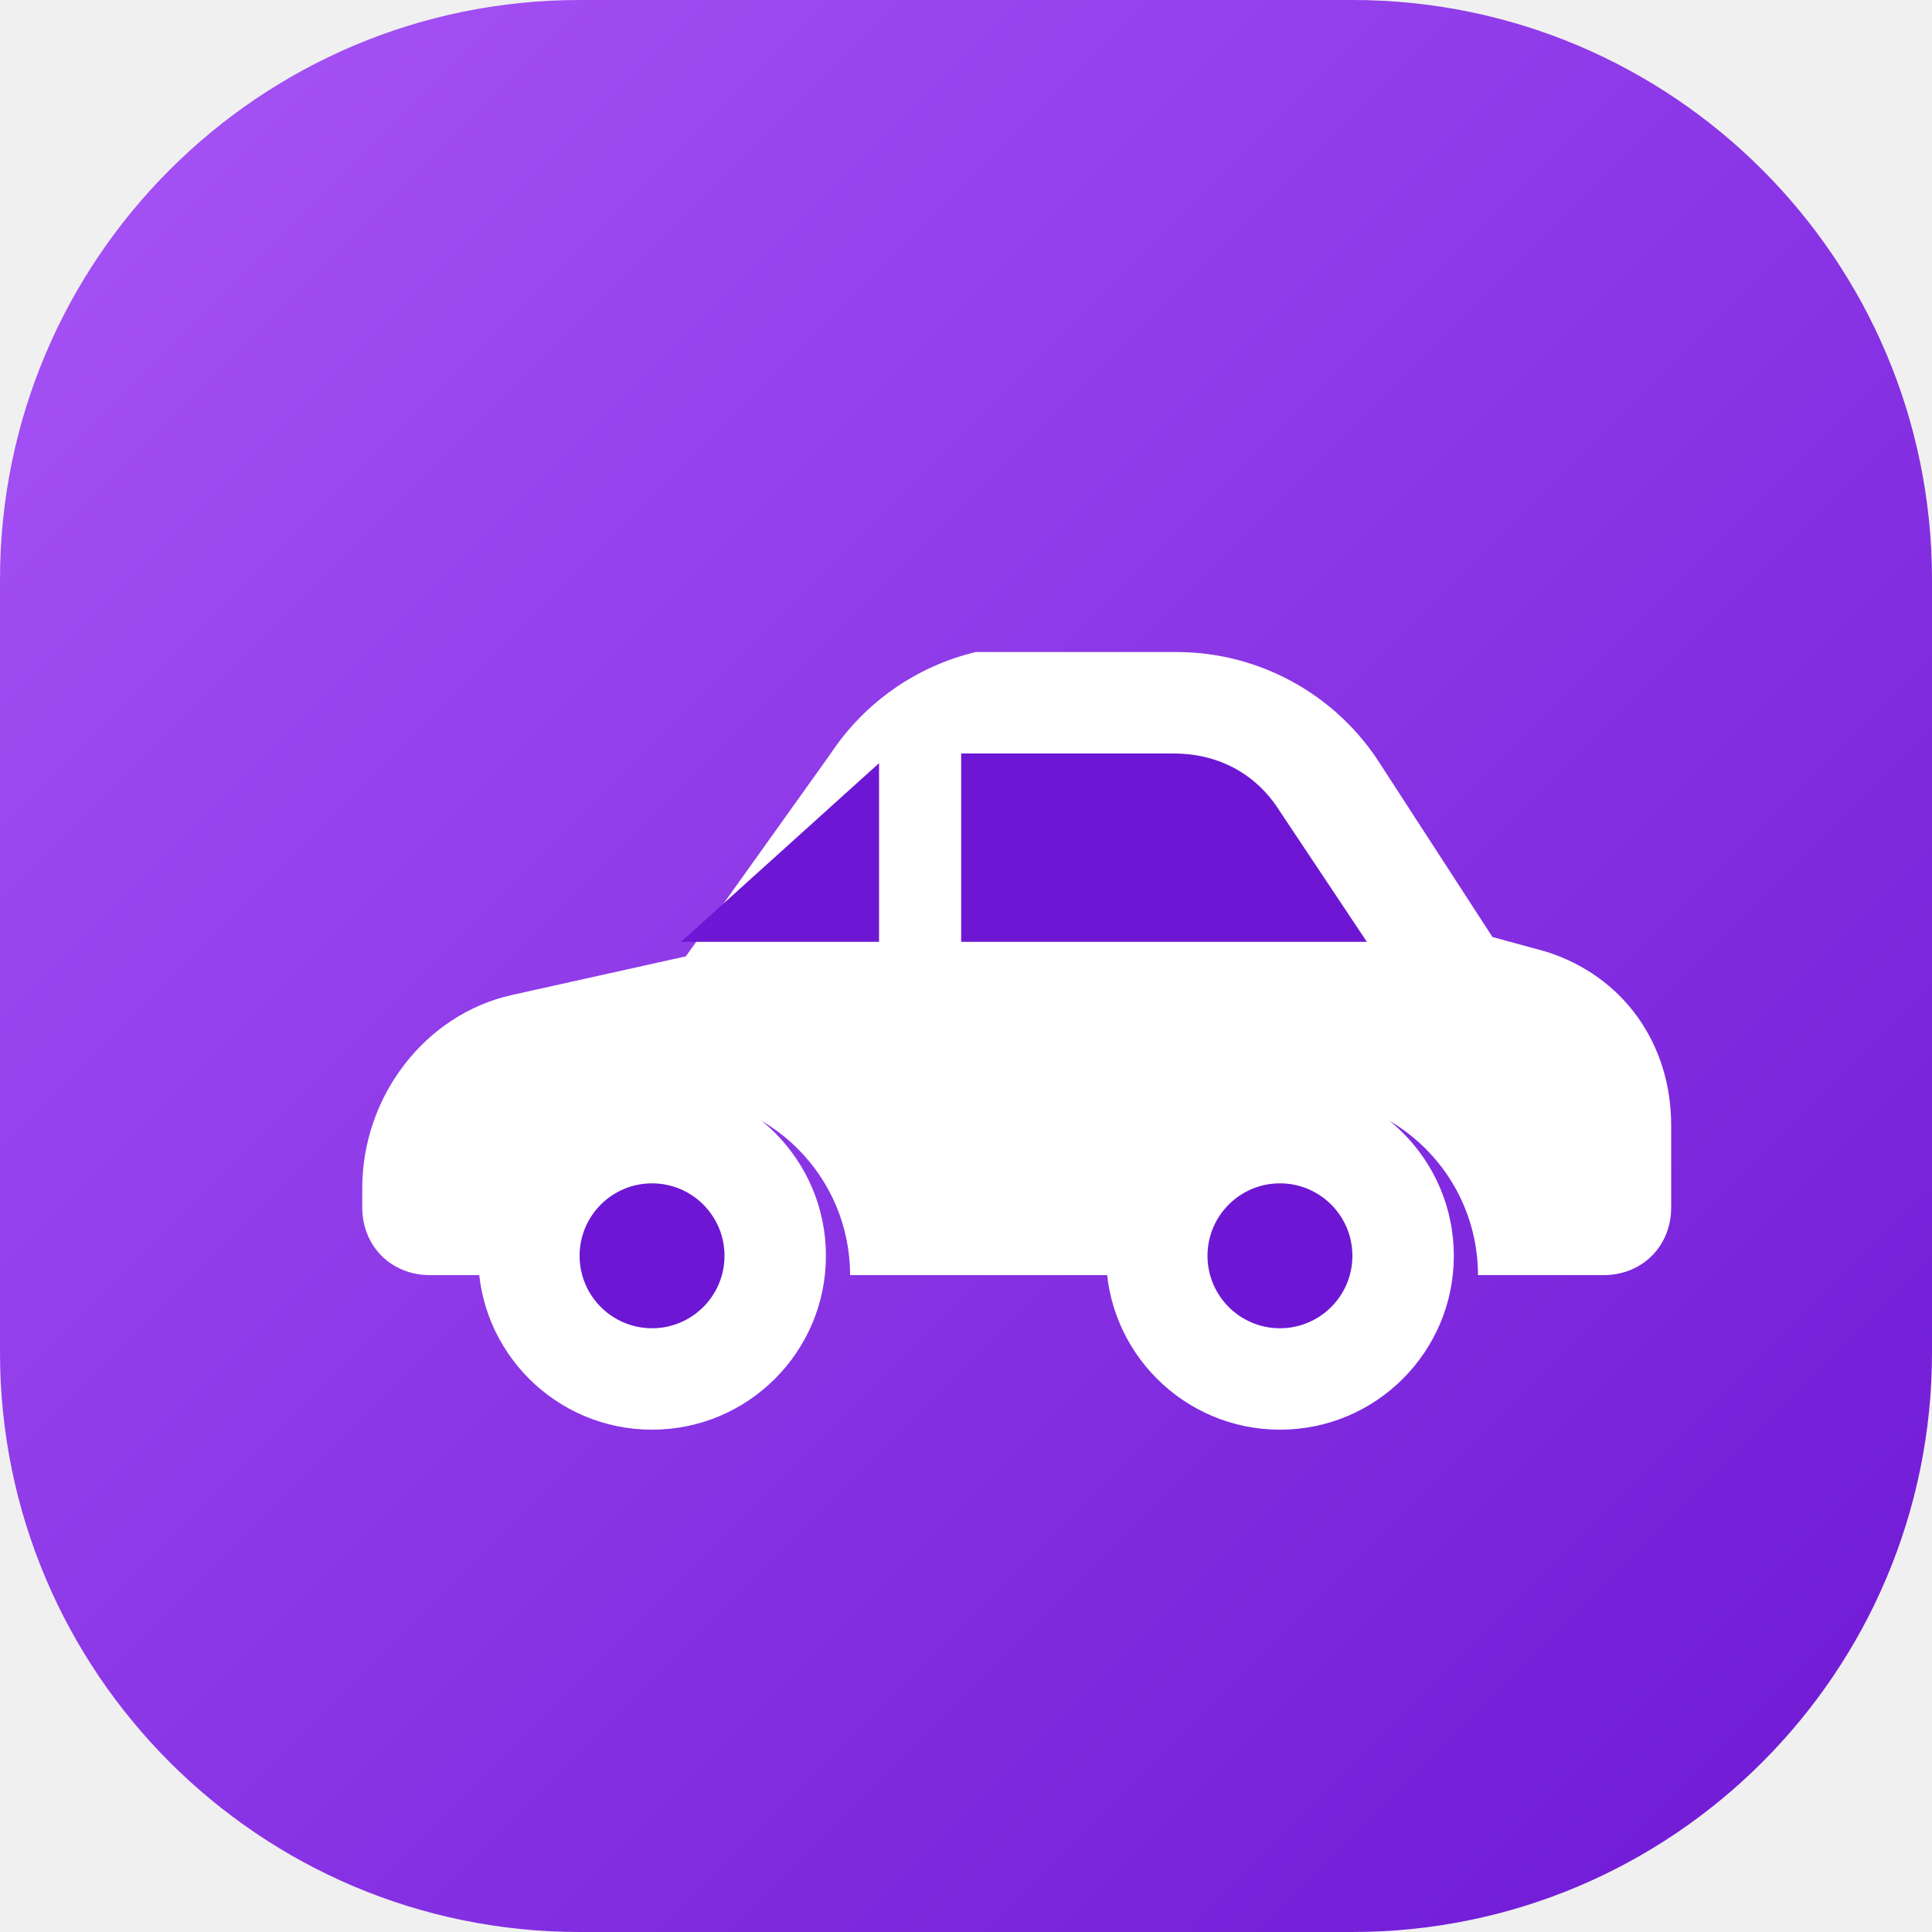
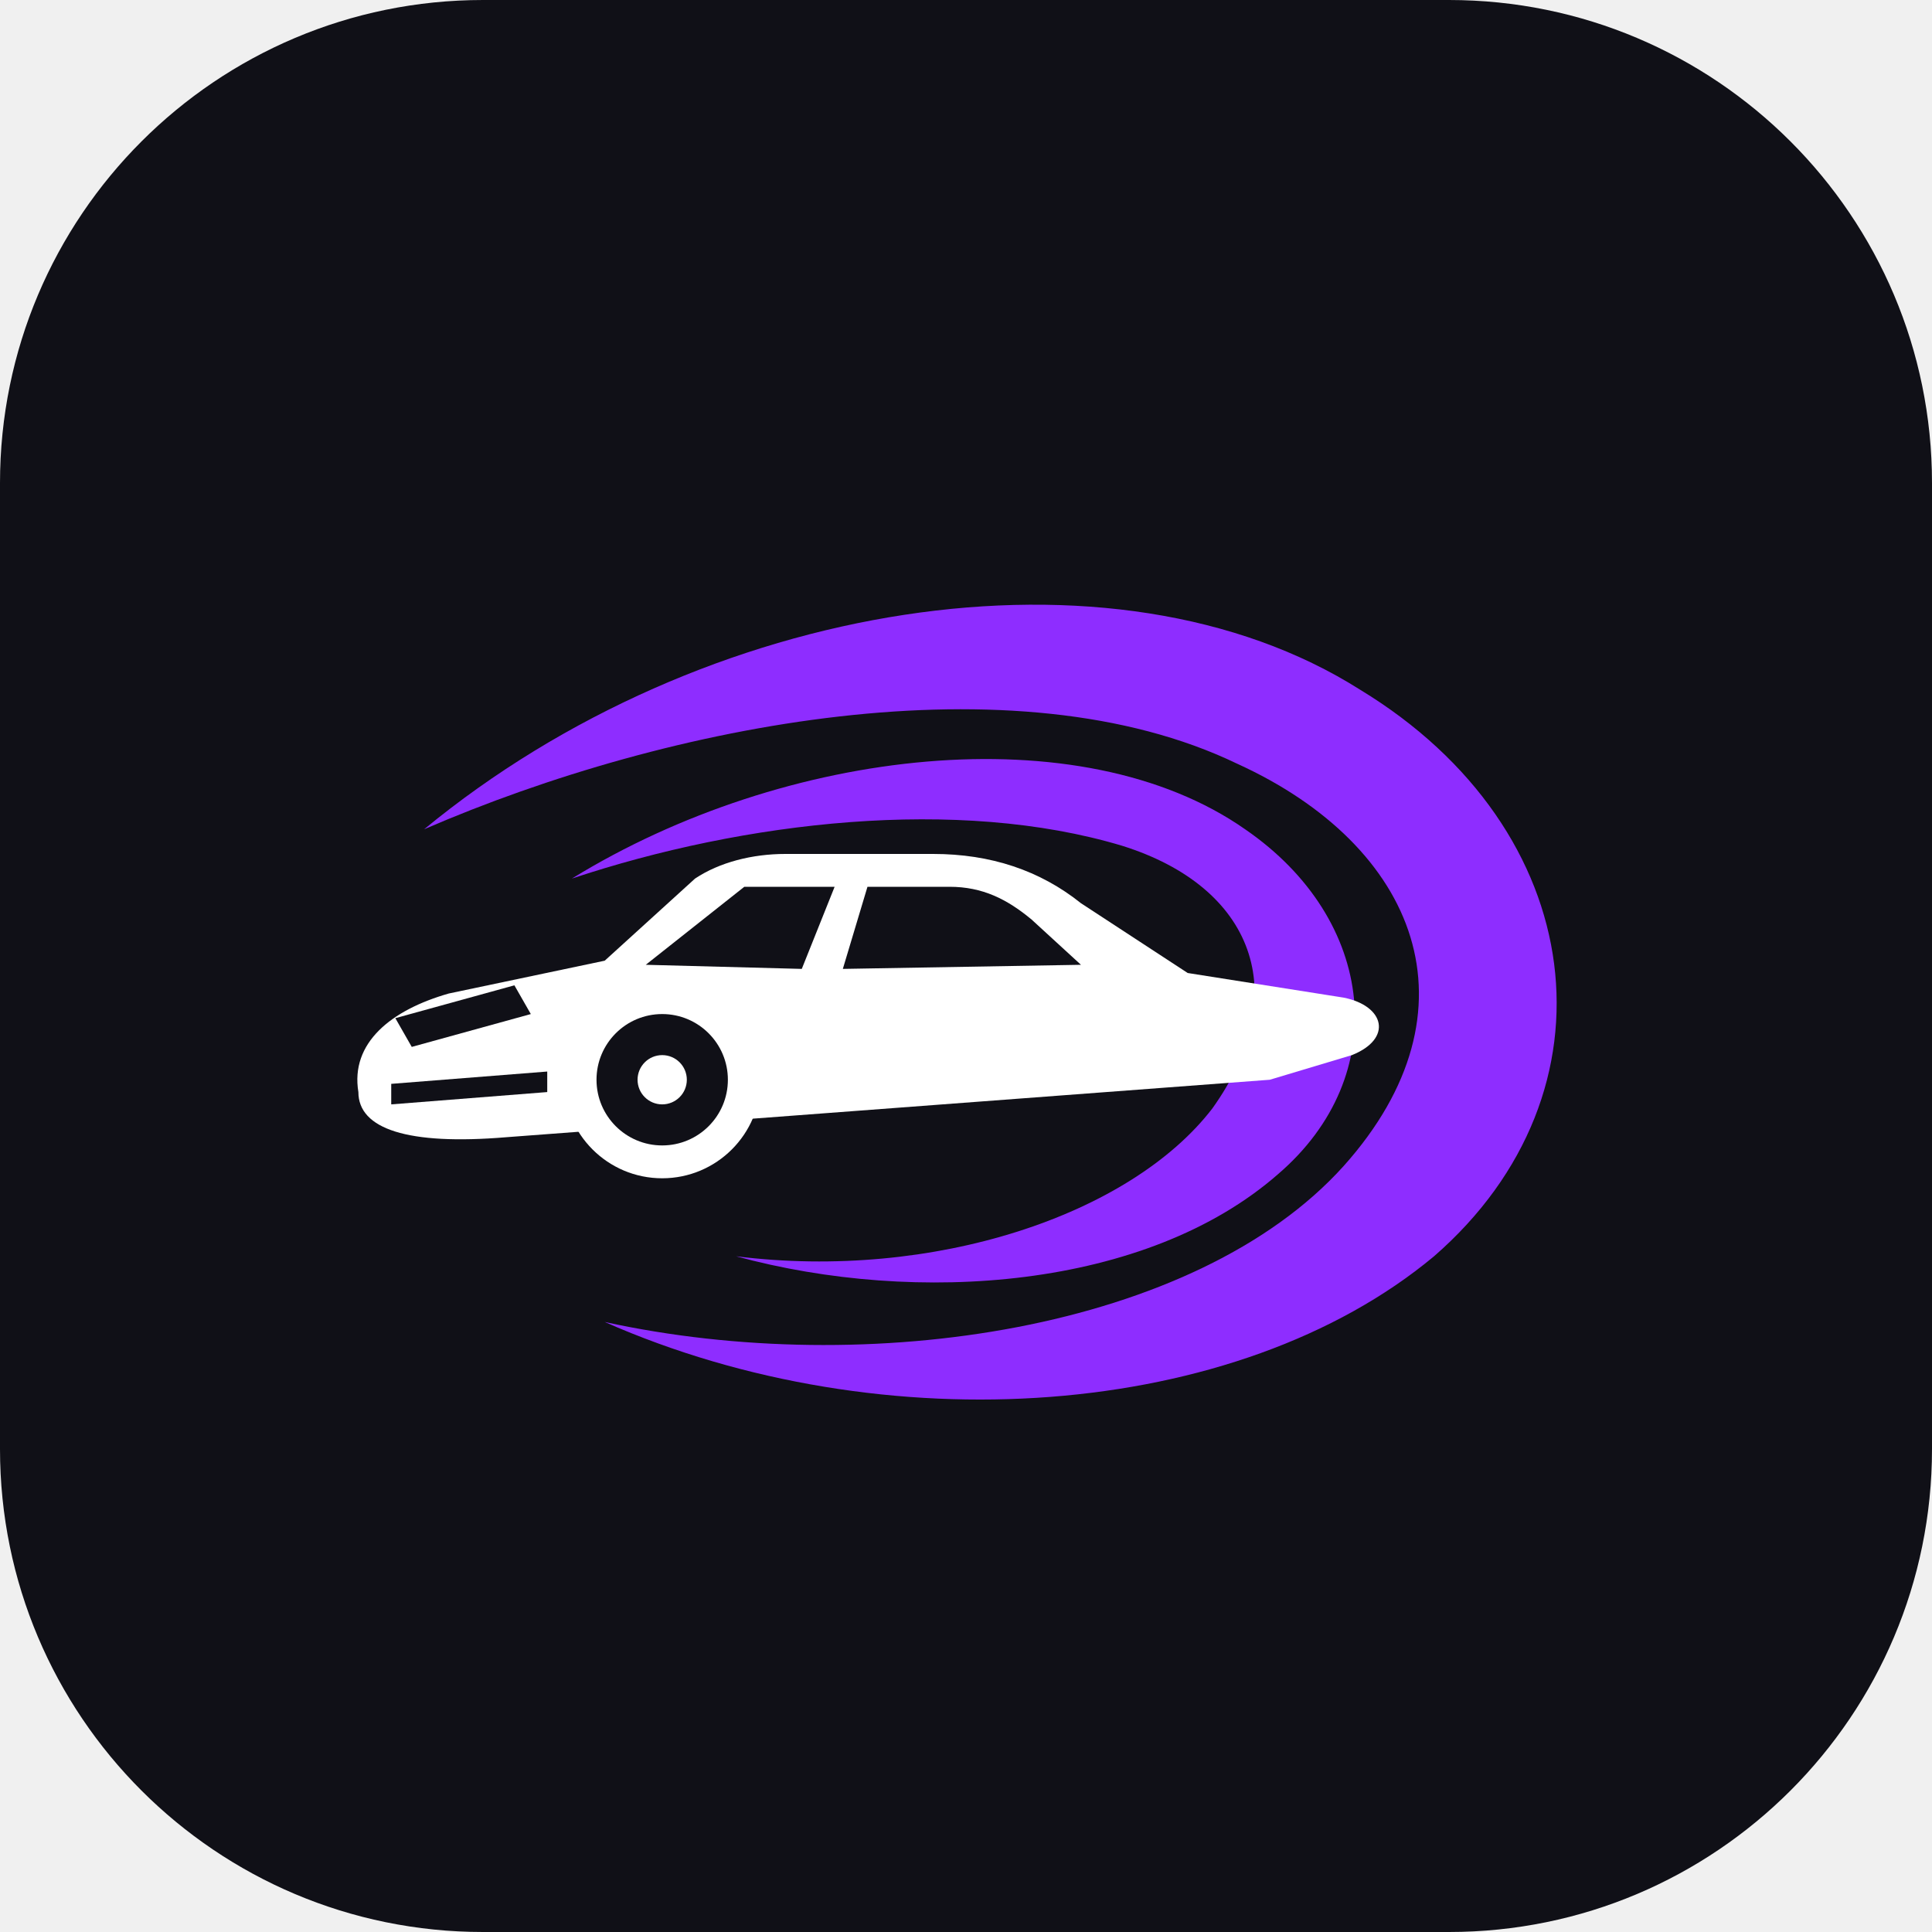
<svg xmlns="http://www.w3.org/2000/svg" viewBox="0 0 40 40" width="40" height="40">
  <defs>
-     <linearGradient id="cr-badge" x1="0" y1="0" x2="1" y2="1">
-       <stop offset="0" stop-color="#a855f7" />
-       <stop offset="1" stop-color="#6d17d4" />
-     </linearGradient>
+     <mask id="carmask-fav" maskUnits="userSpaceOnUse" x="0" y="0" width="40" height="40">
+       <g transform="translate(3,10.2) scale(0.17)">
+         <path fill="#fff" d="M26 73c-1-6 4-10 11-12l19-4 11-10c3-2 7-3 11-3h18c7 0 13 2 18 6l13 8.5 19 3c5 1 6 5 1 7l-10 3-93 7c-12 1-18-1-18-5.5z" />
+         <circle fill="#fff" cx="63" cy="71.5" r="12" />
+         <path fill="#000" d="M61 57.5L73 48h11l-4 10z" />
+         <path fill="#000" d="M88 48h10c4 0 7 1.5 10 4l6 5.5-29 .5z" />
+         <path fill="#000" d="M30.5 64L45 60l2 3.5-14.5 4z" />
+         <path fill="#000" d="M30 72l19-1.5V73l-19 1.5z" />
+         <circle fill="#000" cx="63" cy="71.5" r="8" />
+         <circle fill="#fff" cx="63" cy="71.5" r="3" />
+       </g>
+     </mask>
  </defs>
-   <rect width="40" height="40" rx="12" fill="url(#cr-badge)" />
-   <g transform="translate(4,4)" fill="#fff">
-     <path d="M3.5 20.6c0-1.9 1.3-3.6 3.1-4l3.6-.8 3-4.2A5 5 0 0 1 16.2 9.5h4.2a5 5 0 0 1 4.1 2.2l2.4 3.7 1.1.3c1.6.5 2.6 1.9 2.6 3.6v1.7c0 .8-.6 1.4-1.4 1.4h-2.6a3.7 3.7 0 0 0-7.4 0h-5.6a3.7 3.7 0 0 0-7.4 0H4.9c-.8 0-1.4-.6-1.4-1.4z" />
-     <circle cx="9.5" cy="22" r="3.6" />
-     <circle cx="22.5" cy="22" r="3.6" />
+   <rect width="40" height="40" rx="10" fill="#101017" />
+   <g transform="translate(3,10.2) scale(0.17)" fill="#8e2dff">
+     <path d="M34 41C68 13 118 5 148 24c28 17 32 49 9 69-24 20-67 23-101 8 32 7 72 1 90-19 17-19 9-39-13-49-27-13-69-5-99 8z" />
+     <path d="M52 47c26-16 62-20 82-6 16 11 18 30 4 42-16 14-44 16-66 10 24 3 48-5 58-18 10-14 5-27-11-32-20-6-46-3-67 4z" />
  </g>
-   <g transform="translate(4,4)" fill="#6d17d4">
-     <circle cx="9.5" cy="22" r="1.5" />
-     <circle cx="22.5" cy="22" r="1.5" />
-     <path d="M15.9 11.6h4.4c.9 0 1.7.4 2.2 1.2l1.8 2.7h-8.4z" />
-     <path d="M14.2 11.8v3.7h-4.1z" />
-   </g>
+   <rect width="40" height="40" fill="#fff" mask="url(#carmask-fav)" />
</svg>
